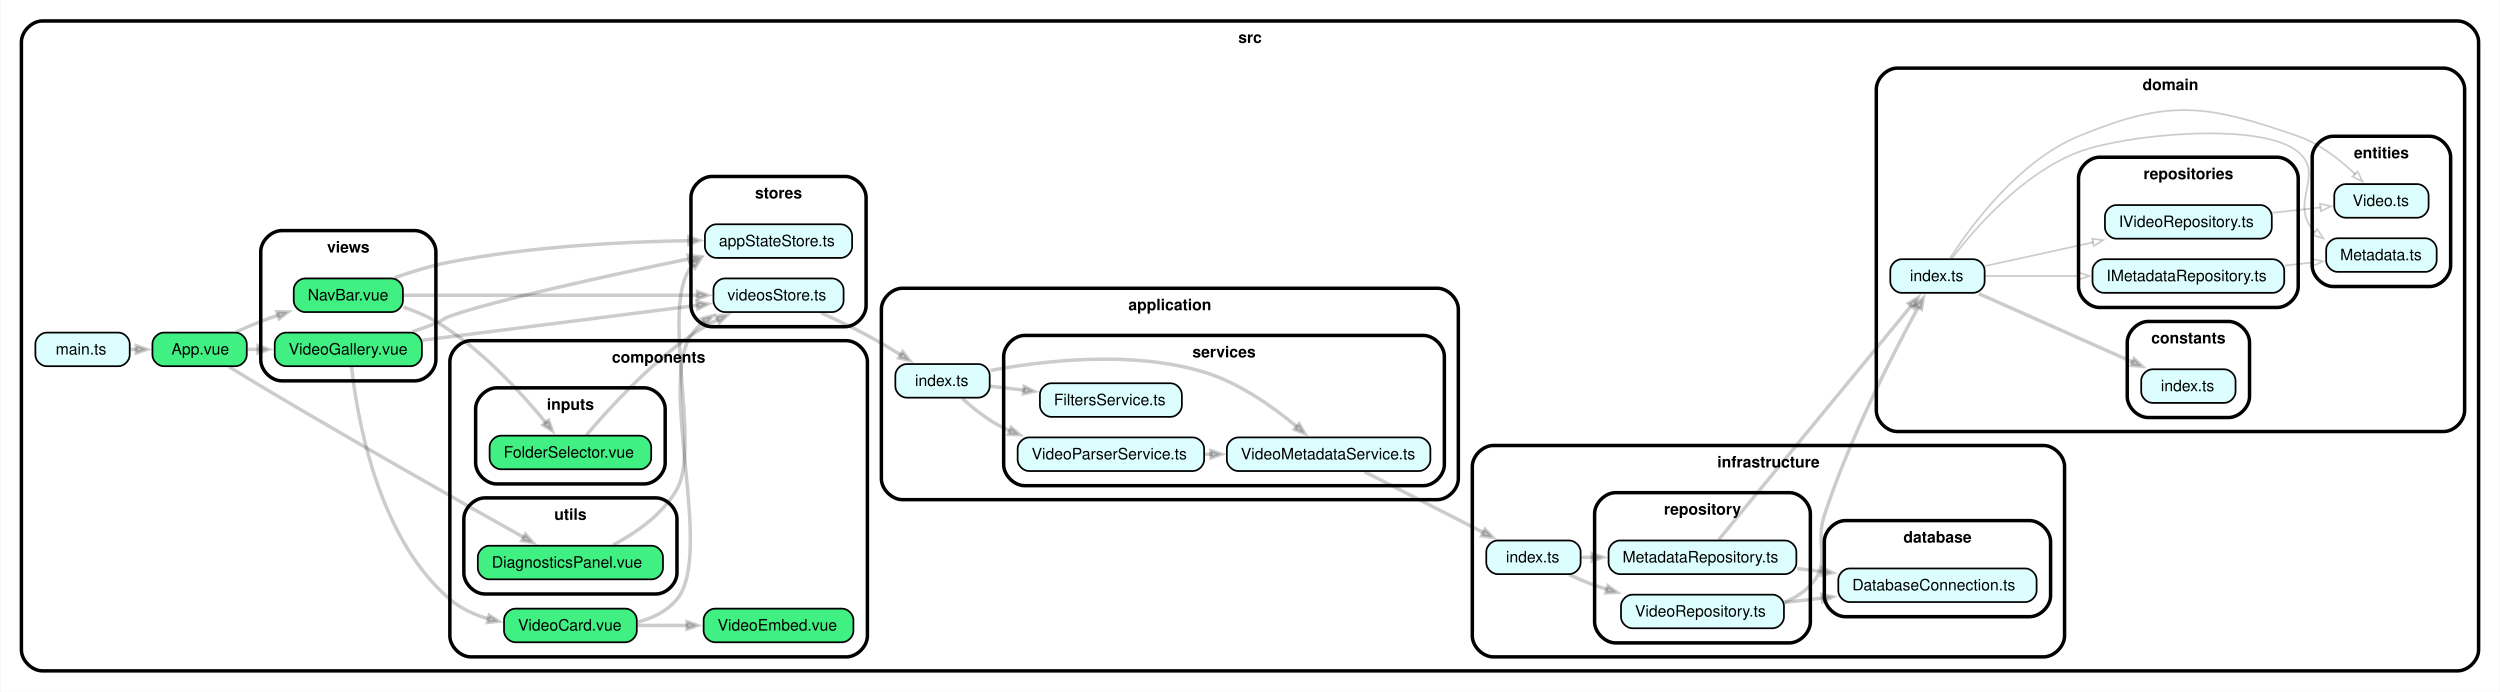
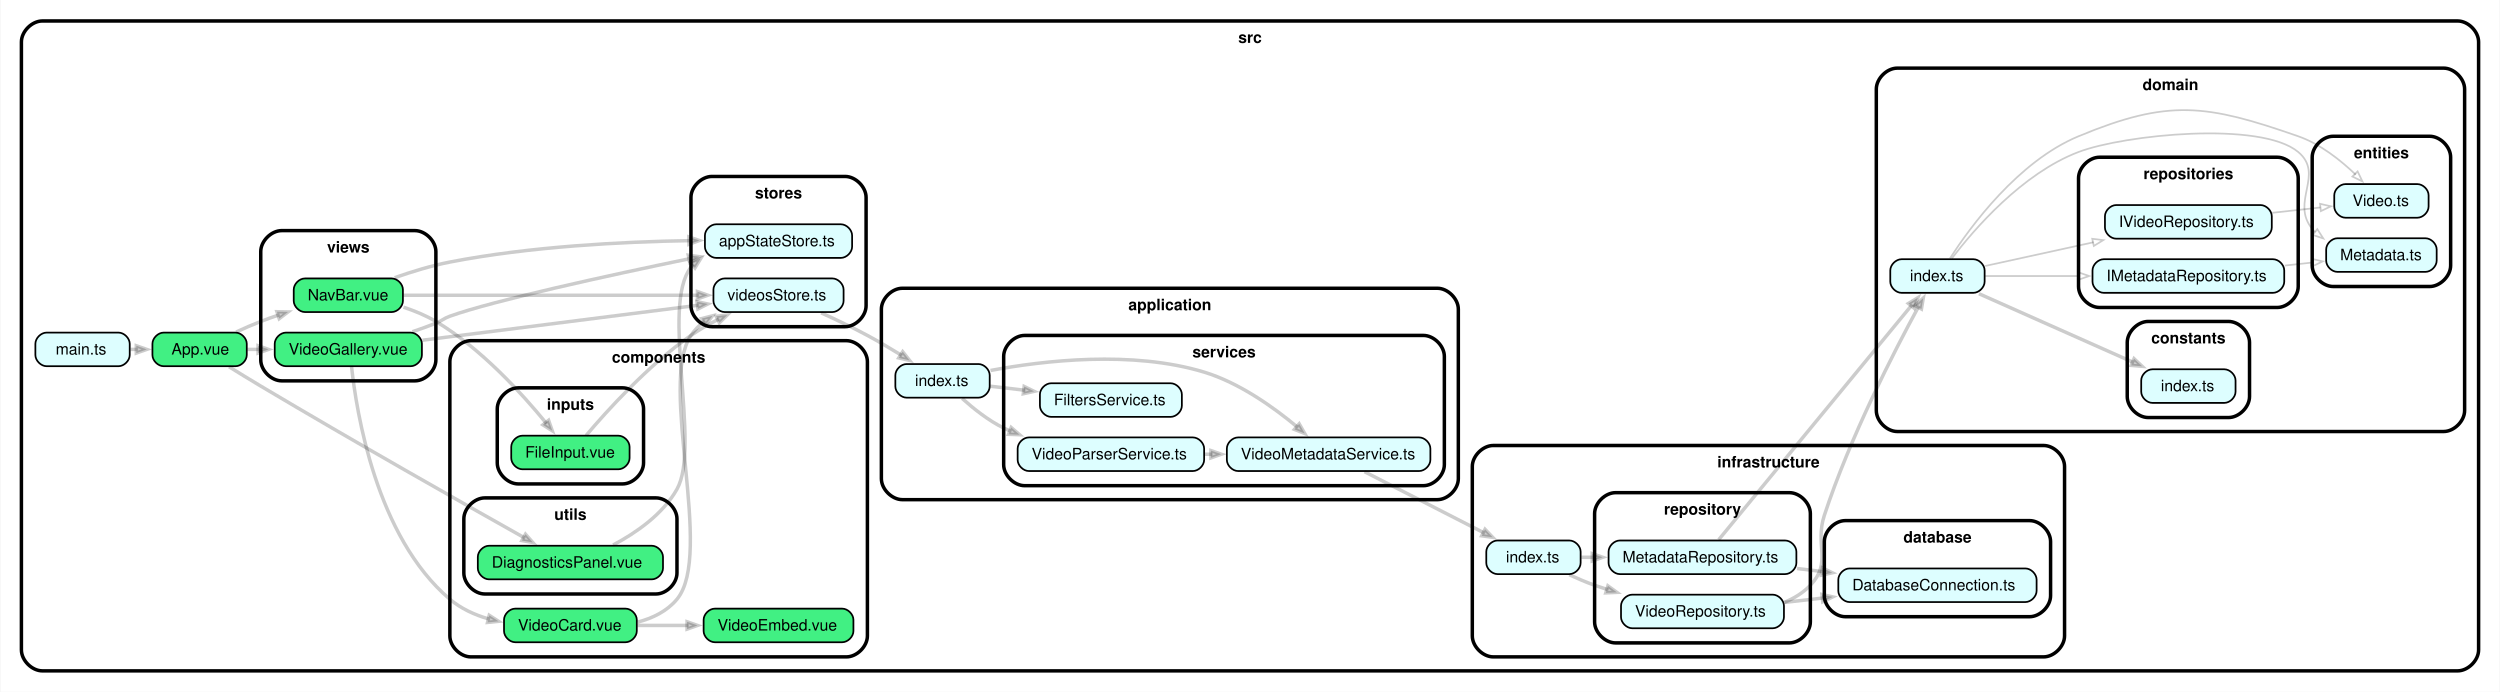
<svg xmlns="http://www.w3.org/2000/svg" xmlns:xlink="http://www.w3.org/1999/xlink" width="1431pt" height="396pt" viewBox="0.00 0.00 1430.50 396.00">
  <g id="graph0" class="graph" transform="scale(1 1) rotate(0) translate(4 392)">
    <polygon fill="white" stroke="none" points="-4,4 -4,-392 1426.5,-392 1426.5,4 -4,4" />
    <g id="clust1" class="cluster">
      <path fill="#ffffff" stroke="black" stroke-width="2" d="M20,-8C20,-8 1402.5,-8 1402.5,-8 1408.5,-8 1414.5,-14 1414.5,-20 1414.5,-20 1414.5,-368 1414.5,-368 1414.5,-374 1408.5,-380 1402.5,-380 1402.5,-380 20,-380 20,-380 14,-380 8,-374 8,-368 8,-368 8,-20 8,-20 8,-14 14,-8 20,-8" />
      <text text-anchor="middle" x="711.25" y="-367.45" font-family="Helvetica,sans-Serif" font-weight="bold" font-size="9.00">src</text>
    </g>
    <g id="clust2" class="cluster">
      <path fill="#ffffff" stroke="black" stroke-width="2" d="M512.25,-106C512.25,-106 818.5,-106 818.5,-106 824.5,-106 830.5,-112 830.5,-118 830.5,-118 830.5,-215 830.5,-215 830.5,-221 824.5,-227 818.5,-227 818.5,-227 512.25,-227 512.25,-227 506.25,-227 500.25,-221 500.25,-215 500.25,-215 500.25,-118 500.25,-118 500.25,-112 506.25,-106 512.25,-106" />
      <text text-anchor="middle" x="665.38" y="-214.45" font-family="Helvetica,sans-Serif" font-weight="bold" font-size="9.00">application</text>
    </g>
    <g id="clust3" class="cluster">
      <path fill="#ffffff" stroke="black" stroke-width="2" d="M582.25,-114C582.25,-114 810.5,-114 810.5,-114 816.5,-114 822.5,-120 822.5,-126 822.5,-126 822.5,-188 822.5,-188 822.5,-194 816.5,-200 810.5,-200 810.5,-200 582.25,-200 582.25,-200 576.25,-200 570.25,-194 570.25,-188 570.25,-188 570.25,-126 570.25,-126 570.25,-120 576.25,-114 582.25,-114" />
      <text text-anchor="middle" x="696.38" y="-187.45" font-family="Helvetica,sans-Serif" font-weight="bold" font-size="9.00">services</text>
    </g>
    <g id="clust4" class="cluster">
      <path fill="#ffffff" stroke="black" stroke-width="2" d="M265.25,-16C265.25,-16 480.25,-16 480.25,-16 486.25,-16 492.25,-22 492.25,-28 492.25,-28 492.25,-185 492.25,-185 492.25,-191 486.25,-197 480.25,-197 480.25,-197 265.25,-197 265.25,-197 259.25,-197 253.25,-191 253.25,-185 253.25,-185 253.25,-28 253.25,-28 253.25,-22 259.25,-16 265.25,-16" />
      <text text-anchor="middle" x="372.75" y="-184.45" font-family="Helvetica,sans-Serif" font-weight="bold" font-size="9.00">components</text>
    </g>
    <g id="clust5" class="cluster">
-       <path fill="#ffffff" stroke="black" stroke-width="2" d="M280,-115C280,-115 364.5,-115 364.5,-115 370.5,-115 376.5,-121 376.5,-127 376.5,-127 376.5,-158 376.5,-158 376.5,-164 370.5,-170 364.5,-170 364.5,-170 280,-170 280,-170 274,-170 268,-164 268,-158 268,-158 268,-127 268,-127 268,-121 274,-115 280,-115" />
+       <path fill="#ffffff" stroke="black" stroke-width="2" d="M292.38,-115C292.38,-115 352.12,-115 352.12,-115 358.12,-115 364.12,-121 364.12,-127 364.12,-127 364.12,-158 364.12,-158 364.12,-164 358.12,-170 352.12,-170 352.12,-170 292.38,-170 292.38,-170 286.38,-170 280.38,-164 280.38,-158 280.38,-158 280.38,-127 280.38,-127 280.38,-121 286.38,-115 292.38,-115" />
      <text text-anchor="middle" x="322.25" y="-157.45" font-family="Helvetica,sans-Serif" font-weight="bold" font-size="9.00">inputs</text>
    </g>
    <g id="clust6" class="cluster">
      <path fill="#ffffff" stroke="black" stroke-width="2" d="M273.25,-52C273.25,-52 371.25,-52 371.25,-52 377.25,-52 383.25,-58 383.25,-64 383.25,-64 383.25,-95 383.25,-95 383.25,-101 377.25,-107 371.25,-107 371.25,-107 273.25,-107 273.25,-107 267.25,-107 261.25,-101 261.25,-95 261.25,-95 261.25,-64 261.25,-64 261.25,-58 267.25,-52 273.25,-52" />
      <text text-anchor="middle" x="322.25" y="-94.45" font-family="Helvetica,sans-Serif" font-weight="bold" font-size="9.00">utils</text>
    </g>
    <g id="clust7" class="cluster">
      <path fill="#ffffff" stroke="black" stroke-width="2" d="M1081.75,-145C1081.75,-145 1394.5,-145 1394.5,-145 1400.5,-145 1406.5,-151 1406.5,-157 1406.5,-157 1406.5,-341 1406.5,-341 1406.5,-347 1400.5,-353 1394.5,-353 1394.5,-353 1081.75,-353 1081.75,-353 1075.75,-353 1069.75,-347 1069.75,-341 1069.75,-341 1069.75,-157 1069.75,-157 1069.75,-151 1075.75,-145 1081.75,-145" />
      <text text-anchor="middle" x="1238.12" y="-340.45" font-family="Helvetica,sans-Serif" font-weight="bold" font-size="9.00">domain</text>
    </g>
    <g id="clust9" class="cluster">
      <path fill="#ffffff" stroke="black" stroke-width="2" d="M1331.25,-228C1331.25,-228 1386.5,-228 1386.5,-228 1392.5,-228 1398.5,-234 1398.5,-240 1398.5,-240 1398.5,-302 1398.5,-302 1398.5,-308 1392.5,-314 1386.5,-314 1386.5,-314 1331.25,-314 1331.25,-314 1325.25,-314 1319.25,-308 1319.25,-302 1319.25,-302 1319.25,-240 1319.25,-240 1319.25,-234 1325.25,-228 1331.25,-228" />
      <text text-anchor="middle" x="1358.88" y="-301.45" font-family="Helvetica,sans-Serif" font-weight="bold" font-size="9.00">entities</text>
    </g>
    <g id="clust8" class="cluster">
      <path fill="#ffffff" stroke="black" stroke-width="2" d="M1225.38,-153C1225.38,-153 1271.38,-153 1271.38,-153 1277.38,-153 1283.38,-159 1283.38,-165 1283.38,-165 1283.38,-196 1283.38,-196 1283.38,-202 1277.38,-208 1271.38,-208 1271.38,-208 1225.38,-208 1225.38,-208 1219.38,-208 1213.38,-202 1213.38,-196 1213.38,-196 1213.38,-165 1213.38,-165 1213.38,-159 1219.38,-153 1225.38,-153" />
      <text text-anchor="middle" x="1248.38" y="-195.45" font-family="Helvetica,sans-Serif" font-weight="bold" font-size="9.00">constants</text>
    </g>
    <g id="clust10" class="cluster">
      <path fill="#ffffff" stroke="black" stroke-width="2" d="M1197.5,-216C1197.5,-216 1299.25,-216 1299.25,-216 1305.25,-216 1311.25,-222 1311.25,-228 1311.25,-228 1311.25,-290 1311.25,-290 1311.25,-296 1305.25,-302 1299.25,-302 1299.25,-302 1197.5,-302 1197.5,-302 1191.5,-302 1185.5,-296 1185.5,-290 1185.5,-290 1185.5,-228 1185.5,-228 1185.5,-222 1191.5,-216 1197.5,-216" />
      <text text-anchor="middle" x="1248.38" y="-289.45" font-family="Helvetica,sans-Serif" font-weight="bold" font-size="9.00">repositories</text>
    </g>
    <g id="clust11" class="cluster">
      <path fill="#ffffff" stroke="black" stroke-width="2" d="M850.5,-16C850.5,-16 1165.5,-16 1165.5,-16 1171.5,-16 1177.5,-22 1177.5,-28 1177.5,-28 1177.5,-125 1177.5,-125 1177.5,-131 1171.5,-137 1165.5,-137 1165.5,-137 850.5,-137 850.5,-137 844.5,-137 838.5,-131 838.5,-125 838.5,-125 838.5,-28 838.5,-28 838.5,-22 844.5,-16 850.5,-16" />
      <text text-anchor="middle" x="1008" y="-124.45" font-family="Helvetica,sans-Serif" font-weight="bold" font-size="9.00">infrastructure</text>
    </g>
    <g id="clust12" class="cluster">
      <path fill="#ffffff" stroke="black" stroke-width="2" d="M1052,-39C1052,-39 1157.5,-39 1157.5,-39 1163.5,-39 1169.5,-45 1169.5,-51 1169.5,-51 1169.5,-82 1169.5,-82 1169.5,-88 1163.5,-94 1157.5,-94 1157.5,-94 1052,-94 1052,-94 1046,-94 1040,-88 1040,-82 1040,-82 1040,-51 1040,-51 1040,-45 1046,-39 1052,-39" />
      <text text-anchor="middle" x="1104.75" y="-81.45" font-family="Helvetica,sans-Serif" font-weight="bold" font-size="9.00">database</text>
    </g>
    <g id="clust13" class="cluster">
      <path fill="#ffffff" stroke="black" stroke-width="2" d="M920.5,-24C920.5,-24 1020,-24 1020,-24 1026,-24 1032,-30 1032,-36 1032,-36 1032,-98 1032,-98 1032,-104 1026,-110 1020,-110 1020,-110 920.5,-110 920.5,-110 914.5,-110 908.5,-104 908.5,-98 908.5,-98 908.5,-36 908.5,-36 908.5,-30 914.5,-24 920.5,-24" />
      <text text-anchor="middle" x="970.25" y="-97.45" font-family="Helvetica,sans-Serif" font-weight="bold" font-size="9.00">repository</text>
    </g>
    <g id="clust14" class="cluster">
      <path fill="#ffffff" stroke="black" stroke-width="2" d="M403.25,-205C403.25,-205 479.5,-205 479.5,-205 485.5,-205 491.5,-211 491.5,-217 491.5,-217 491.5,-279 491.5,-279 491.5,-285 485.5,-291 479.5,-291 479.5,-291 403.25,-291 403.25,-291 397.25,-291 391.25,-285 391.25,-279 391.25,-279 391.25,-217 391.25,-217 391.25,-211 397.25,-205 403.25,-205" />
      <text text-anchor="middle" x="441.38" y="-278.45" font-family="Helvetica,sans-Serif" font-weight="bold" font-size="9.00">stores</text>
    </g>
    <g id="clust15" class="cluster">
      <path fill="#ffffff" stroke="black" stroke-width="2" d="M157,-174C157,-174 233.25,-174 233.25,-174 239.25,-174 245.25,-180 245.25,-186 245.25,-186 245.25,-248 245.25,-248 245.25,-254 239.25,-260 233.25,-260 233.25,-260 157,-260 157,-260 151,-260 145,-254 145,-248 145,-248 145,-186 145,-186 145,-180 151,-174 157,-174" />
      <text text-anchor="middle" x="195.12" y="-247.45" font-family="Helvetica,sans-Serif" font-weight="bold" font-size="9.00">views</text>
    </g>
    <g id="node1" class="node">
      <g id="a_node1">
        <a xlink:href="src/App.vue" xlink:title="App.vue">
          <path fill="#41f083" stroke="black" d="M130.58,-201.62C130.58,-201.62 89.42,-201.62 89.42,-201.62 86.21,-201.62 83,-198.42 83,-195.21 83,-195.21 83,-188.79 83,-188.79 83,-185.58 86.21,-182.38 89.42,-182.38 89.42,-182.38 130.58,-182.38 130.58,-182.38 133.79,-182.38 137,-185.58 137,-188.79 137,-188.79 137,-195.21 137,-195.21 137,-198.42 133.79,-201.62 130.58,-201.62" />
          <text text-anchor="start" x="93.88" y="-189.07" font-family="Helvetica,sans-Serif" font-size="9.00">App.vue</text>
        </a>
      </g>
    </g>
    <g id="node2" class="node">
      <g id="a_node2">
        <a xlink:href="src/components/utils/DiagnosticsPanel.vue" xlink:title="DiagnosticsPanel.vue">
          <path fill="#41f083" stroke="black" d="M368.83,-79.62C368.83,-79.62 275.67,-79.62 275.67,-79.62 272.46,-79.62 269.25,-76.42 269.25,-73.21 269.25,-73.21 269.25,-66.79 269.25,-66.79 269.25,-63.58 272.46,-60.38 275.67,-60.38 275.67,-60.38 368.83,-60.38 368.83,-60.38 372.04,-60.38 375.25,-63.58 375.25,-66.79 375.25,-66.79 375.25,-73.21 375.25,-73.21 375.25,-76.42 372.04,-79.62 368.83,-79.62" />
          <text text-anchor="start" x="277.25" y="-67.08" font-family="Helvetica,sans-Serif" font-size="9.00">DiagnosticsPanel.vue</text>
        </a>
      </g>
    </g>
    <g id="edge1" class="edge">
      <path fill="none" stroke="#000000" stroke-width="2" stroke-opacity="0.2" d="M126.85,-182.06C132.55,-178.53 139.04,-174.55 145,-171 198.17,-139.36 261.24,-103.65 295.67,-84.31" />
      <polygon fill="#000000" fill-opacity="0.2" stroke="#000000" stroke-width="2" stroke-opacity="0.2" points="296.53,-86.23 300.74,-81.47 294.48,-82.57 296.53,-86.23" />
    </g>
    <g id="node3" class="node">
      <g id="a_node3">
        <a xlink:href="src/views/NavBar.vue" xlink:title="NavBar.vue">
          <path fill="#41f083" stroke="black" d="M219.96,-232.62C219.96,-232.62 170.29,-232.62 170.29,-232.62 167.08,-232.62 163.88,-229.42 163.88,-226.21 163.88,-226.21 163.88,-219.79 163.88,-219.79 163.88,-216.58 167.08,-213.38 170.29,-213.38 170.29,-213.38 219.96,-213.38 219.96,-213.38 223.17,-213.38 226.38,-216.58 226.38,-219.79 226.38,-219.79 226.38,-226.21 226.38,-226.21 226.38,-229.42 223.17,-232.62 219.96,-232.62" />
          <text text-anchor="start" x="171.88" y="-220.07" font-family="Helvetica,sans-Serif" font-size="9.00">NavBar.vue</text>
        </a>
      </g>
    </g>
    <g id="edge2" class="edge">
      <path fill="none" stroke="#000000" stroke-width="2" stroke-opacity="0.2" d="M130.93,-201.96C135.5,-204.08 140.37,-206.22 145,-208 148.23,-209.25 151.61,-210.46 155.02,-211.62" />
      <polygon fill="#000000" fill-opacity="0.2" stroke="#000000" stroke-width="2" stroke-opacity="0.2" points="154.26,-213.58 160.62,-213.45 155.57,-209.59 154.26,-213.58" />
    </g>
    <g id="node4" class="node">
      <g id="a_node4">
        <a xlink:href="src/views/VideoGallery.vue" xlink:title="VideoGallery.vue">
          <path fill="#41f083" stroke="black" d="M230.83,-201.62C230.83,-201.62 159.42,-201.62 159.42,-201.62 156.21,-201.62 153,-198.42 153,-195.21 153,-195.21 153,-188.79 153,-188.79 153,-185.58 156.21,-182.38 159.42,-182.38 159.42,-182.38 230.83,-182.38 230.83,-182.38 234.04,-182.38 237.25,-185.58 237.25,-188.79 237.25,-188.79 237.25,-195.21 237.25,-195.21 237.25,-198.42 234.04,-201.62 230.83,-201.62" />
          <text text-anchor="start" x="161" y="-189.07" font-family="Helvetica,sans-Serif" font-size="9.00">VideoGallery.vue</text>
        </a>
      </g>
    </g>
    <g id="edge3" class="edge">
      <path fill="none" stroke="#000000" stroke-width="2" stroke-opacity="0.2" d="M137.3,-192C139.42,-192 141.61,-192 143.83,-192" />
      <polygon fill="#000000" fill-opacity="0.2" stroke="#000000" stroke-width="2" stroke-opacity="0.2" points="143.47,-194.1 149.47,-192 143.47,-189.9 143.47,-194.1" />
    </g>
    <g id="node14" class="node">
      <g id="a_node14">
        <a xlink:href="src/stores/appStateStore.ts" xlink:title="appStateStore.ts">
          <path fill="#ddfeff" stroke="black" d="M477.08,-263.62C477.08,-263.62 405.67,-263.62 405.67,-263.62 402.46,-263.62 399.25,-260.42 399.25,-257.21 399.25,-257.21 399.25,-250.79 399.25,-250.79 399.25,-247.58 402.46,-244.38 405.67,-244.38 405.67,-244.38 477.08,-244.38 477.08,-244.38 480.29,-244.38 483.5,-247.58 483.5,-250.79 483.5,-250.79 483.5,-257.21 483.5,-257.21 483.5,-260.42 480.29,-263.62 477.08,-263.62" />
          <text text-anchor="start" x="407.25" y="-251.07" font-family="Helvetica,sans-Serif" font-size="9.00">appStateStore.ts</text>
        </a>
      </g>
    </g>
    <g id="edge12" class="edge">
      <path fill="none" stroke="#000000" stroke-width="2" stroke-opacity="0.2" d="M346.67,-80.03C359.81,-86.98 375.16,-97.59 383.25,-112 397.09,-136.66 373.72,-216.81 391.25,-239 391.66,-239.52 392.1,-240.03 392.55,-240.52" />
      <polygon fill="#000000" fill-opacity="0.2" stroke="#000000" stroke-width="2" stroke-opacity="0.2" points="390.88,-241.87 396.85,-244.04 393.54,-238.62 390.88,-241.87" />
    </g>
    <g id="node12" class="node">
      <g id="a_node12">
        <a xlink:href="src/stores/videosStore.ts" xlink:title="videosStore.ts">
          <path fill="#ddfeff" stroke="black" d="M472.21,-232.62C472.21,-232.62 410.54,-232.62 410.54,-232.62 407.33,-232.62 404.12,-229.42 404.12,-226.21 404.12,-226.21 404.12,-219.79 404.12,-219.79 404.12,-216.58 407.33,-213.38 410.54,-213.38 410.54,-213.38 472.21,-213.38 472.21,-213.38 475.42,-213.38 478.62,-216.58 478.62,-219.79 478.62,-219.79 478.62,-226.21 478.62,-226.21 478.62,-229.42 475.42,-232.62 472.21,-232.62" />
          <text text-anchor="start" x="412.12" y="-220.07" font-family="Helvetica,sans-Serif" font-size="9.00">videosStore.ts</text>
        </a>
      </g>
    </g>
    <g id="edge30" class="edge">
      <path fill="none" stroke="#000000" stroke-width="2" stroke-opacity="0.2" d="M226.57,-223C268.94,-223 346.03,-223 395.14,-223" />
      <polygon fill="#000000" fill-opacity="0.2" stroke="#000000" stroke-width="2" stroke-opacity="0.2" points="394.95,-225.1 400.95,-223 394.95,-220.9 394.95,-225.1" />
    </g>
    <g id="node13" class="node">
      <g id="a_node13">
-         <a xlink:href="src/components/inputs/FolderSelector.vue" xlink:title="FolderSelector.vue">
-           <path fill="#41f083" stroke="black" d="M362.08,-142.62C362.08,-142.62 282.42,-142.62 282.42,-142.62 279.21,-142.62 276,-139.42 276,-136.21 276,-136.21 276,-129.79 276,-129.79 276,-126.58 279.21,-123.38 282.42,-123.38 282.42,-123.38 362.08,-123.38 362.08,-123.38 365.29,-123.38 368.5,-126.58 368.5,-129.79 368.5,-129.79 368.5,-136.21 368.5,-136.21 368.5,-139.42 365.29,-142.62 362.08,-142.62" />
-           <text text-anchor="start" x="284" y="-130.07" font-family="Helvetica,sans-Serif" font-size="9.00">FolderSelector.vue</text>
+         <a xlink:href="src/components/inputs/FileInput.vue" xlink:title="FileInput.vue">
+           <path fill="#41f083" stroke="black" d="M349.71,-142.62C349.71,-142.62 294.79,-142.62 294.79,-142.62 291.58,-142.62 288.38,-139.42 288.38,-136.21 288.38,-136.21 288.38,-129.79 288.38,-129.79 288.38,-126.58 291.58,-123.38 294.79,-123.38 294.79,-123.38 349.71,-123.38 349.71,-123.38 352.92,-123.38 356.12,-126.58 356.12,-129.79 356.12,-129.79 356.12,-136.21 356.12,-136.21 356.12,-139.42 352.92,-142.62 349.71,-142.62" />
+           <text text-anchor="start" x="296.38" y="-130.07" font-family="Helvetica,sans-Serif" font-size="9.00">FileInput.vue</text>
        </a>
      </g>
    </g>
    <g id="edge28" class="edge">
      <path fill="none" stroke="#000000" stroke-width="2" stroke-opacity="0.2" d="M226.71,-216.16C233.09,-214.06 239.58,-211.38 245.25,-208 271.03,-192.63 294.59,-166.71 308.44,-149.73" />
      <polygon fill="#000000" fill-opacity="0.2" stroke="#000000" stroke-width="2" stroke-opacity="0.2" points="309.77,-151.42 311.87,-145.42 306.49,-148.81 309.77,-151.42" />
    </g>
    <g id="edge29" class="edge">
      <path fill="none" stroke="#000000" stroke-width="2" stroke-opacity="0.2" d="M221.63,-233.04C231.37,-236.46 242.68,-239.94 253.25,-242 299.1,-250.94 352.34,-253.63 390.29,-254.26" />
      <polygon fill="#000000" fill-opacity="0.2" stroke="#000000" stroke-width="2" stroke-opacity="0.2" points="390.05,-256.36 396.08,-254.34 390.11,-252.16 390.05,-256.36" />
    </g>
    <g id="node10" class="node">
      <g id="a_node10">
        <a xlink:href="src/components/VideoCard.vue" xlink:title="VideoCard.vue">
          <path fill="#41f083" stroke="black" d="M353.83,-43.62C353.83,-43.62 290.67,-43.62 290.67,-43.62 287.46,-43.62 284.25,-40.42 284.25,-37.21 284.25,-37.21 284.25,-30.79 284.25,-30.79 284.25,-27.58 287.46,-24.38 290.67,-24.38 290.67,-24.38 353.83,-24.38 353.83,-24.38 357.04,-24.38 360.25,-27.58 360.25,-30.79 360.25,-30.79 360.25,-37.21 360.25,-37.21 360.25,-40.42 357.04,-43.62 353.83,-43.62" />
          <text text-anchor="start" x="292.25" y="-31.07" font-family="Helvetica,sans-Serif" font-size="9.00">VideoCard.vue</text>
        </a>
      </g>
    </g>
    <g id="edge31" class="edge">
      <path fill="none" stroke="#000000" stroke-width="2" stroke-opacity="0.2" d="M196.97,-182.23C199.75,-156.21 211.06,-84.82 253.25,-49 259.54,-43.66 267.32,-40.1 275.34,-37.75" />
      <polygon fill="#000000" fill-opacity="0.2" stroke="#000000" stroke-width="2" stroke-opacity="0.2" points="275.79,-39.8 281.13,-36.36 274.81,-35.72 275.79,-39.8" />
    </g>
    <g id="edge33" class="edge">
      <path fill="none" stroke="#000000" stroke-width="2" stroke-opacity="0.2" d="M237.56,-197.26C281.32,-202.81 350.12,-211.54 395.24,-217.27" />
      <polygon fill="#000000" fill-opacity="0.2" stroke="#000000" stroke-width="2" stroke-opacity="0.2" points="394.71,-219.32 400.93,-217.99 395.24,-215.15 394.71,-219.32" />
    </g>
    <g id="edge32" class="edge">
      <path fill="none" stroke="#000000" stroke-width="2" stroke-opacity="0.2" d="M231.79,-202.12C236.36,-203.64 240.94,-205.28 245.25,-207 248.94,-208.47 249.51,-209.66 253.25,-211 278.08,-219.92 343.75,-234.25 390.26,-243.89" />
      <polygon fill="#000000" fill-opacity="0.2" stroke="#000000" stroke-width="2" stroke-opacity="0.2" points="389.73,-245.92 396.04,-245.08 390.58,-241.81 389.73,-245.92" />
    </g>
    <g id="node5" class="node">
      <g id="a_node5">
        <a xlink:href="src/application/index.ts" xlink:title="index.ts">
          <path fill="#ddfeff" stroke="black" d="M555.83,-183.62C555.83,-183.62 514.67,-183.62 514.67,-183.62 511.46,-183.62 508.25,-180.42 508.25,-177.21 508.25,-177.21 508.25,-170.79 508.25,-170.79 508.25,-167.58 511.46,-164.38 514.67,-164.38 514.67,-164.38 555.83,-164.38 555.83,-164.38 559.04,-164.38 562.25,-167.58 562.25,-170.79 562.25,-170.79 562.25,-177.21 562.25,-177.21 562.25,-180.42 559.04,-183.62 555.83,-183.62" />
          <text text-anchor="start" x="519.5" y="-171.07" font-family="Helvetica,sans-Serif" font-size="9.00">index.ts</text>
        </a>
      </g>
    </g>
    <g id="node6" class="node">
      <g id="a_node6">
        <a xlink:href="src/application/services/FiltersService.ts" xlink:title="FiltersService.ts">
          <path fill="#ddfeff" stroke="black" d="M665.83,-172.62C665.83,-172.62 597.42,-172.62 597.42,-172.62 594.21,-172.62 591,-169.42 591,-166.21 591,-166.21 591,-159.79 591,-159.79 591,-156.58 594.21,-153.38 597.42,-153.38 597.42,-153.38 665.83,-153.38 665.83,-153.38 669.04,-153.38 672.25,-156.58 672.25,-159.79 672.25,-159.79 672.25,-166.21 672.25,-166.21 672.25,-169.42 669.04,-172.62 665.83,-172.62" />
          <text text-anchor="start" x="599" y="-160.07" font-family="Helvetica,sans-Serif" font-size="9.00">FiltersService.ts</text>
        </a>
      </g>
    </g>
    <g id="edge4" class="edge">
      <path fill="none" stroke="#000000" stroke-width="2" stroke-opacity="0.2" d="M562.54,-170.94C568.67,-170.22 575.4,-169.44 582.16,-168.65" />
      <polygon fill="#000000" fill-opacity="0.2" stroke="#000000" stroke-width="2" stroke-opacity="0.2" points="581.98,-170.78 587.7,-168 581.49,-166.61 581.98,-170.78" />
    </g>
    <g id="node7" class="node">
      <g id="a_node7">
        <a xlink:href="src/application/services/VideoMetadataService.ts" xlink:title="VideoMetadataService.ts">
          <path fill="#ddfeff" stroke="black" d="M808.08,-141.62C808.08,-141.62 704.42,-141.62 704.42,-141.62 701.21,-141.62 698,-138.42 698,-135.21 698,-135.21 698,-128.79 698,-128.79 698,-125.58 701.21,-122.38 704.42,-122.38 704.42,-122.38 808.08,-122.38 808.08,-122.38 811.29,-122.38 814.5,-125.58 814.5,-128.79 814.5,-128.79 814.5,-135.21 814.5,-135.21 814.5,-138.42 811.29,-141.62 808.08,-141.62" />
          <text text-anchor="start" x="706" y="-129.07" font-family="Helvetica,sans-Serif" font-size="9.00">VideoMetadataService.ts</text>
        </a>
      </g>
    </g>
    <g id="edge5" class="edge">
      <path fill="none" stroke="#000000" stroke-width="2" stroke-opacity="0.2" d="M562.71,-179.94C592.99,-185.59 643.71,-191.54 685,-179 705.14,-172.88 724.77,-158.87 738.13,-147.72" />
      <polygon fill="#000000" fill-opacity="0.2" stroke="#000000" stroke-width="2" stroke-opacity="0.2" points="739.42,-149.39 742.58,-143.87 736.67,-146.21 739.42,-149.39" />
    </g>
    <g id="node8" class="node">
      <g id="a_node8">
        <a xlink:href="src/application/services/VideoParserService.ts" xlink:title="VideoParserService.ts">
          <path fill="#ddfeff" stroke="black" d="M678.58,-141.62C678.58,-141.62 584.67,-141.62 584.67,-141.62 581.46,-141.62 578.25,-138.42 578.25,-135.21 578.25,-135.21 578.25,-128.79 578.25,-128.79 578.25,-125.58 581.46,-122.38 584.67,-122.38 584.67,-122.38 678.58,-122.38 678.58,-122.38 681.79,-122.38 685,-125.58 685,-128.79 685,-128.79 685,-135.21 685,-135.21 685,-138.42 681.79,-141.62 678.58,-141.62" />
          <text text-anchor="start" x="586.25" y="-129.07" font-family="Helvetica,sans-Serif" font-size="9.00">VideoParserService.ts</text>
        </a>
      </g>
    </g>
    <g id="edge6" class="edge">
      <path fill="none" stroke="#000000" stroke-width="2" stroke-opacity="0.2" d="M546.46,-163.96C552.83,-158.22 561.46,-151.33 570.25,-147 571.43,-146.42 572.64,-145.86 573.86,-145.32" />
      <polygon fill="#000000" fill-opacity="0.2" stroke="#000000" stroke-width="2" stroke-opacity="0.2" points="574.54,-147.31 579.36,-143.16 573,-143.4 574.54,-147.31" />
    </g>
    <g id="node9" class="node">
      <g id="a_node9">
        <a xlink:href="src/infrastructure/index.ts" xlink:title="index.ts">
          <path fill="#ddfeff" stroke="black" d="M894.08,-82.62C894.08,-82.62 852.92,-82.62 852.92,-82.62 849.71,-82.62 846.5,-79.42 846.5,-76.21 846.5,-76.21 846.5,-69.79 846.5,-69.79 846.5,-66.58 849.71,-63.38 852.92,-63.38 852.92,-63.38 894.08,-63.38 894.08,-63.38 897.29,-63.38 900.5,-66.58 900.5,-69.79 900.5,-69.79 900.5,-76.21 900.5,-76.21 900.5,-79.42 897.29,-82.62 894.08,-82.62" />
          <text text-anchor="start" x="857.75" y="-70.08" font-family="Helvetica,sans-Serif" font-size="9.00">index.ts</text>
        </a>
      </g>
    </g>
    <g id="edge7" class="edge">
      <path fill="none" stroke="#000000" stroke-width="2" stroke-opacity="0.2" d="M776.8,-121.99C795.51,-112.41 823.91,-97.87 844.92,-87.12" />
      <polygon fill="#000000" fill-opacity="0.2" stroke="#000000" stroke-width="2" stroke-opacity="0.2" points="845.78,-89.04 850.16,-84.44 843.86,-85.3 845.78,-89.04" />
    </g>
    <g id="edge8" class="edge">
      <path fill="none" stroke="#000000" stroke-width="2" stroke-opacity="0.2" d="M685.34,-132C686.64,-132 687.94,-132 689.25,-132" />
      <polygon fill="#000000" fill-opacity="0.2" stroke="#000000" stroke-width="2" stroke-opacity="0.2" points="688.86,-134.1 694.86,-132 688.86,-129.9 688.86,-134.1" />
    </g>
    <g id="node22" class="node">
      <g id="a_node22">
        <a xlink:href="src/infrastructure/repository/MetadataRepository.ts" xlink:title="MetadataRepository.ts">
          <path fill="#ddfeff" stroke="black" d="M1017.58,-82.62C1017.58,-82.62 922.92,-82.62 922.92,-82.62 919.71,-82.62 916.5,-79.42 916.5,-76.21 916.5,-76.21 916.5,-69.79 916.5,-69.79 916.5,-66.58 919.71,-63.38 922.92,-63.38 922.92,-63.38 1017.58,-63.38 1017.58,-63.38 1020.79,-63.38 1024,-66.58 1024,-69.79 1024,-69.79 1024,-76.21 1024,-76.21 1024,-79.42 1020.79,-82.62 1017.58,-82.62" />
          <text text-anchor="start" x="924.5" y="-70.08" font-family="Helvetica,sans-Serif" font-size="9.00">MetadataRepository.ts</text>
        </a>
      </g>
    </g>
    <g id="edge20" class="edge">
      <path fill="none" stroke="#000000" stroke-width="2" stroke-opacity="0.2" d="M900.89,-73C903,-73 905.18,-73 907.4,-73" />
      <polygon fill="#000000" fill-opacity="0.2" stroke="#000000" stroke-width="2" stroke-opacity="0.2" points="907.14,-75.1 913.14,-73 907.14,-70.9 907.14,-75.1" />
    </g>
    <g id="node23" class="node">
      <g id="a_node23">
        <a xlink:href="src/infrastructure/repository/VideoRepository.ts" xlink:title="VideoRepository.ts">
          <path fill="#ddfeff" stroke="black" d="M1010.46,-51.62C1010.46,-51.62 930.04,-51.62 930.04,-51.62 926.83,-51.62 923.62,-48.42 923.62,-45.21 923.62,-45.21 923.62,-38.79 923.62,-38.79 923.62,-35.58 926.83,-32.38 930.04,-32.38 930.04,-32.38 1010.46,-32.38 1010.46,-32.38 1013.67,-32.38 1016.88,-35.58 1016.88,-38.79 1016.88,-38.79 1016.88,-45.21 1016.88,-45.21 1016.88,-48.42 1013.67,-51.62 1010.46,-51.62" />
          <text text-anchor="start" x="931.62" y="-39.08" font-family="Helvetica,sans-Serif" font-size="9.00">VideoRepository.ts</text>
        </a>
      </g>
    </g>
    <g id="edge21" class="edge">
      <path fill="none" stroke="#000000" stroke-width="2" stroke-opacity="0.2" d="M894,-63.02C898.67,-60.85 903.7,-58.7 908.5,-57 910.85,-56.17 913.27,-55.36 915.73,-54.59" />
      <polygon fill="#000000" fill-opacity="0.2" stroke="#000000" stroke-width="2" stroke-opacity="0.2" points="916.11,-56.66 921.26,-52.93 914.91,-52.64 916.11,-56.66" />
    </g>
    <g id="node11" class="node">
      <g id="a_node11">
        <a xlink:href="src/components/VideoEmbed.vue" xlink:title="VideoEmbed.vue">
          <path fill="#41f083" stroke="black" d="M477.83,-43.62C477.83,-43.62 404.92,-43.62 404.92,-43.62 401.71,-43.62 398.5,-40.42 398.5,-37.21 398.5,-37.21 398.5,-30.79 398.5,-30.79 398.5,-27.58 401.71,-24.38 404.92,-24.38 404.92,-24.38 477.83,-24.38 477.83,-24.38 481.04,-24.38 484.25,-27.58 484.25,-30.79 484.25,-30.79 484.25,-37.21 484.25,-37.21 484.25,-40.42 481.04,-43.62 477.83,-43.62" />
          <text text-anchor="start" x="406.5" y="-31.07" font-family="Helvetica,sans-Serif" font-size="9.00">VideoEmbed.vue</text>
        </a>
      </g>
    </g>
    <g id="edge9" class="edge">
      <path fill="none" stroke="#000000" stroke-width="2" stroke-opacity="0.2" d="M360.63,-34C369.75,-34 379.67,-34 389.31,-34" />
      <polygon fill="#000000" fill-opacity="0.2" stroke="#000000" stroke-width="2" stroke-opacity="0.2" points="389.03,-36.1 395.03,-34 389.03,-31.9 389.03,-36.1" />
    </g>
    <g id="edge10" class="edge">
      <path fill="none" stroke="#000000" stroke-width="2" stroke-opacity="0.2" d="M360.65,-35.87C369.28,-38.13 377.58,-42.12 383.25,-49 404.62,-74.93 372.47,-172.13 391.25,-200 393.32,-203.08 395.92,-205.75 398.83,-208.07" />
      <polygon fill="#000000" fill-opacity="0.2" stroke="#000000" stroke-width="2" stroke-opacity="0.2" points="397.41,-209.65 403.57,-211.21 399.72,-206.14 397.41,-209.65" />
    </g>
    <g id="edge27" class="edge">
      <path fill="none" stroke="#000000" stroke-width="2" stroke-opacity="0.2" d="M465.76,-212.93C474.21,-209.1 483.77,-204.56 492.25,-200 498.62,-196.57 505.36,-192.58 511.52,-188.77" />
      <polygon fill="#000000" fill-opacity="0.2" stroke="#000000" stroke-width="2" stroke-opacity="0.2" points="512.44,-190.68 516.4,-185.7 510.2,-187.12 512.44,-190.68" />
    </g>
    <g id="edge11" class="edge">
      <path fill="none" stroke="#000000" stroke-width="2" stroke-opacity="0.2" d="M331.2,-142.7C343.09,-156.76 366.76,-182.96 391.25,-200 396.08,-203.36 401.48,-206.45 406.88,-209.2" />
      <polygon fill="#000000" fill-opacity="0.2" stroke="#000000" stroke-width="2" stroke-opacity="0.2" points="405.69,-210.96 412.01,-211.67 407.51,-207.18 405.69,-210.96" />
    </g>
    <g id="node15" class="node">
      <g id="a_node15">
        <a xlink:href="src/domain/constants/index.ts" xlink:title="index.ts">
          <path fill="#ddfeff" stroke="black" d="M1268.96,-180.62C1268.96,-180.62 1227.79,-180.62 1227.79,-180.62 1224.58,-180.62 1221.38,-177.42 1221.38,-174.21 1221.38,-174.21 1221.38,-167.79 1221.38,-167.79 1221.38,-164.58 1224.58,-161.38 1227.79,-161.38 1227.79,-161.38 1268.96,-161.38 1268.96,-161.38 1272.17,-161.38 1275.38,-164.58 1275.38,-167.79 1275.38,-167.79 1275.38,-174.21 1275.38,-174.21 1275.38,-177.42 1272.17,-180.62 1268.96,-180.62" />
          <text text-anchor="start" x="1232.62" y="-168.07" font-family="Helvetica,sans-Serif" font-size="9.00">index.ts</text>
        </a>
      </g>
    </g>
    <g id="node16" class="node">
      <g id="a_node16">
        <a xlink:href="src/domain/entities/Metadata.ts" xlink:title="Metadata.ts">
          <path fill="#ddfeff" stroke="black" d="M1384.08,-255.62C1384.08,-255.62 1333.67,-255.62 1333.67,-255.62 1330.46,-255.62 1327.25,-252.42 1327.25,-249.21 1327.25,-249.21 1327.25,-242.79 1327.25,-242.79 1327.25,-239.58 1330.46,-236.38 1333.67,-236.38 1333.67,-236.38 1384.08,-236.38 1384.08,-236.38 1387.29,-236.38 1390.5,-239.58 1390.5,-242.79 1390.5,-242.79 1390.5,-249.21 1390.5,-249.21 1390.5,-252.42 1387.29,-255.62 1384.08,-255.62" />
          <text text-anchor="start" x="1335.25" y="-243.07" font-family="Helvetica,sans-Serif" font-size="9.00">Metadata.ts</text>
        </a>
      </g>
    </g>
    <g id="node17" class="node">
      <g id="a_node17">
        <a xlink:href="src/domain/entities/Video.ts" xlink:title="Video.ts">
          <path fill="#ddfeff" stroke="black" d="M1379.46,-286.62C1379.46,-286.62 1338.29,-286.62 1338.29,-286.62 1335.08,-286.62 1331.88,-283.42 1331.88,-280.21 1331.88,-280.21 1331.88,-273.79 1331.88,-273.79 1331.88,-270.58 1335.08,-267.38 1338.29,-267.38 1338.29,-267.38 1379.46,-267.38 1379.46,-267.38 1382.67,-267.38 1385.88,-270.58 1385.88,-273.79 1385.88,-273.79 1385.88,-280.21 1385.88,-280.21 1385.88,-283.42 1382.67,-286.62 1379.46,-286.62" />
          <text text-anchor="start" x="1342.38" y="-274.07" font-family="Helvetica,sans-Serif" font-size="9.00">Video.ts</text>
        </a>
      </g>
    </g>
    <g id="node18" class="node">
      <g id="a_node18">
        <a xlink:href="src/domain/index.ts" xlink:title="index.ts">
          <path fill="#ddfeff" stroke="black" d="M1125.33,-243.62C1125.33,-243.62 1084.17,-243.62 1084.17,-243.62 1080.96,-243.62 1077.75,-240.42 1077.75,-237.21 1077.75,-237.21 1077.75,-230.79 1077.75,-230.79 1077.75,-227.58 1080.96,-224.38 1084.17,-224.38 1084.17,-224.38 1125.33,-224.38 1125.33,-224.38 1128.54,-224.38 1131.75,-227.58 1131.75,-230.79 1131.75,-230.79 1131.75,-237.21 1131.75,-237.21 1131.75,-240.42 1128.54,-243.62 1125.33,-243.62" />
          <text text-anchor="start" x="1089" y="-231.07" font-family="Helvetica,sans-Serif" font-size="9.00">index.ts</text>
        </a>
      </g>
    </g>
    <g id="edge13" class="edge">
      <path fill="none" stroke="#000000" stroke-width="2" stroke-opacity="0.2" d="M1128.5,-223.88C1152.35,-213.27 1189.97,-196.54 1216.49,-184.74" />
      <polygon fill="#000000" fill-opacity="0.2" stroke="#000000" stroke-width="2" stroke-opacity="0.2" points="1217.28,-186.68 1221.91,-182.33 1215.58,-182.85 1217.28,-186.68" />
    </g>
    <g id="edge14" class="edge">
      <path fill="none" stroke="#000000" stroke-opacity="0.2" d="M1112.95,-244.01C1125.48,-260.47 1153.1,-292.67 1185.5,-305 1211.62,-314.94 1289.8,-322.91 1311.25,-305 1326.51,-292.26 1306.6,-276.33 1319.25,-261 1319.78,-260.36 1320.33,-259.75 1320.92,-259.17" />
      <polygon fill="none" stroke="#000000" stroke-opacity="0.2" points="1322.17,-260.85 1325.6,-255.5 1319.58,-257.54 1322.17,-260.85" />
    </g>
    <g id="edge15" class="edge">
      <path fill="none" stroke="#000000" stroke-opacity="0.2" d="M1111.87,-244.08C1123.54,-262.17 1150.91,-299.64 1185.5,-314 1237.12,-335.43 1258.48,-332.4 1311.25,-314 1323.86,-309.61 1335.61,-300.22 1344.17,-292.01" />
      <polygon fill="none" stroke="#000000" stroke-opacity="0.2" points="1345.24,-293.9 1347.99,-288.17 1342.27,-290.94 1345.24,-293.9" />
    </g>
    <g id="node19" class="node">
      <g id="a_node19">
        <a xlink:href="src/domain/repositories/IMetadataRepository.ts" xlink:title="IMetadataRepository.ts">
          <path fill="#ddfeff" stroke="black" d="M1296.83,-243.62C1296.83,-243.62 1199.92,-243.62 1199.92,-243.62 1196.71,-243.62 1193.5,-240.42 1193.5,-237.21 1193.5,-237.21 1193.5,-230.79 1193.5,-230.79 1193.5,-227.58 1196.71,-224.38 1199.92,-224.38 1199.92,-224.38 1296.83,-224.38 1296.83,-224.38 1300.04,-224.38 1303.25,-227.58 1303.25,-230.79 1303.25,-230.79 1303.25,-237.21 1303.25,-237.21 1303.25,-240.42 1300.04,-243.62 1296.83,-243.62" />
          <text text-anchor="start" x="1201.5" y="-231.07" font-family="Helvetica,sans-Serif" font-size="9.00">IMetadataRepository.ts</text>
        </a>
      </g>
    </g>
    <g id="edge16" class="edge">
      <path fill="none" stroke="#000000" stroke-opacity="0.2" d="M1132.06,-234C1147.17,-234 1166.83,-234 1185.62,-234" />
      <polygon fill="none" stroke="#000000" stroke-opacity="0.2" points="1185.54,-236.1 1191.54,-234 1185.54,-231.9 1185.54,-236.1" />
    </g>
    <g id="node20" class="node">
      <g id="a_node20">
        <a xlink:href="src/domain/repositories/IVideoRepository.ts" xlink:title="IVideoRepository.ts">
          <path fill="#ddfeff" stroke="black" d="M1289.71,-274.62C1289.71,-274.62 1207.04,-274.62 1207.04,-274.62 1203.83,-274.62 1200.62,-271.42 1200.62,-268.21 1200.62,-268.21 1200.62,-261.79 1200.62,-261.79 1200.62,-258.58 1203.83,-255.38 1207.04,-255.38 1207.04,-255.38 1289.71,-255.38 1289.71,-255.38 1292.92,-255.38 1296.12,-258.58 1296.12,-261.79 1296.12,-261.79 1296.12,-268.21 1296.12,-268.21 1296.12,-271.42 1292.92,-274.62 1289.71,-274.62" />
          <text text-anchor="start" x="1208.62" y="-262.07" font-family="Helvetica,sans-Serif" font-size="9.00">IVideoRepository.ts</text>
        </a>
      </g>
    </g>
    <g id="edge17" class="edge">
      <path fill="none" stroke="#000000" stroke-opacity="0.2" d="M1132.06,-239.76C1149.45,-243.57 1172.87,-248.69 1194.05,-253.33" />
      <polygon fill="none" stroke="#000000" stroke-opacity="0.2" points="1193.35,-255.32 1199.66,-254.56 1194.25,-251.22 1193.35,-255.32" />
    </g>
    <g id="edge18" class="edge">
      <path fill="none" stroke="#000000" stroke-opacity="0.2" d="M1303.62,-240C1308.96,-240.59 1314.3,-241.18 1319.44,-241.75" />
      <polygon fill="none" stroke="#000000" stroke-opacity="0.2" points="1319.08,-243.82 1325.28,-242.39 1319.55,-239.65 1319.08,-243.82" />
    </g>
    <g id="edge19" class="edge">
      <path fill="none" stroke="#000000" stroke-opacity="0.2" d="M1296.33,-270.19C1305.64,-271.22 1315.23,-272.28 1323.99,-273.25" />
      <polygon fill="none" stroke="#000000" stroke-opacity="0.2" points="1323.75,-275.34 1329.95,-273.91 1324.22,-271.16 1323.75,-275.34" />
    </g>
    <g id="node21" class="node">
      <g id="a_node21">
        <a xlink:href="src/infrastructure/database/DatabaseConnection.ts" xlink:title="DatabaseConnection.ts">
          <path fill="#ddfeff" stroke="black" d="M1155.08,-66.62C1155.08,-66.62 1054.42,-66.62 1054.42,-66.62 1051.21,-66.62 1048,-63.42 1048,-60.21 1048,-60.21 1048,-53.79 1048,-53.79 1048,-50.58 1051.21,-47.38 1054.42,-47.38 1054.42,-47.38 1155.08,-47.38 1155.08,-47.38 1158.29,-47.38 1161.5,-50.58 1161.5,-53.79 1161.5,-53.79 1161.5,-60.21 1161.5,-60.21 1161.5,-63.42 1158.29,-66.62 1155.08,-66.62" />
          <text text-anchor="start" x="1056" y="-54.08" font-family="Helvetica,sans-Serif" font-size="9.00">DatabaseConnection.ts</text>
        </a>
      </g>
    </g>
    <g id="edge23" class="edge">
      <path fill="none" stroke="#000000" stroke-width="2" stroke-opacity="0.2" d="M979.54,-83.07C1001.66,-109.95 1062.28,-183.61 1089.82,-217.07" />
      <polygon fill="#000000" fill-opacity="0.2" stroke="#000000" stroke-width="2" stroke-opacity="0.2" points="1088.11,-218.3 1093.54,-221.6 1091.35,-215.63 1088.11,-218.3" />
    </g>
    <g id="edge22" class="edge">
      <path fill="none" stroke="#000000" stroke-width="2" stroke-opacity="0.2" d="M1024.38,-66.58C1029.15,-66.01 1034.01,-65.42 1038.87,-64.83" />
      <polygon fill="#000000" fill-opacity="0.2" stroke="#000000" stroke-width="2" stroke-opacity="0.2" points="1038.86,-66.95 1044.57,-64.15 1038.36,-62.78 1038.86,-66.95" />
    </g>
    <g id="edge25" class="edge">
      <path fill="none" stroke="#000000" stroke-width="2" stroke-opacity="0.2" d="M1017.16,-47.23C1022.71,-49.53 1027.87,-52.68 1032,-57 1044.53,-70.1 1034.36,-79.77 1040,-97 1054.6,-141.57 1079.9,-190.71 1093.83,-216.29" />
      <polygon fill="#000000" fill-opacity="0.2" stroke="#000000" stroke-width="2" stroke-opacity="0.2" points="1091.9,-217.13 1096.63,-221.38 1095.58,-215.11 1091.9,-217.13" />
    </g>
    <g id="edge24" class="edge">
      <path fill="none" stroke="#000000" stroke-width="2" stroke-opacity="0.2" d="M1017.22,-47.2C1024.31,-48.01 1031.75,-48.85 1039.15,-49.69" />
      <polygon fill="#000000" fill-opacity="0.2" stroke="#000000" stroke-width="2" stroke-opacity="0.2" points="1038.61,-51.74 1044.81,-50.33 1039.08,-47.57 1038.61,-51.74" />
    </g>
    <g id="node24" class="node">
      <g id="a_node24">
        <a xlink:href="src/main.ts" xlink:title="main.ts">
          <path fill="#ddfeff" stroke="black" d="M63.58,-201.62C63.58,-201.62 22.42,-201.62 22.42,-201.62 19.21,-201.62 16,-198.42 16,-195.21 16,-195.21 16,-188.79 16,-188.79 16,-185.58 19.21,-182.38 22.42,-182.38 22.42,-182.38 63.58,-182.38 63.58,-182.38 66.79,-182.38 70,-185.58 70,-188.79 70,-188.79 70,-195.21 70,-195.21 70,-198.42 66.79,-201.62 63.58,-201.62" />
          <text text-anchor="start" x="27.62" y="-189.07" font-family="Helvetica,sans-Serif" font-size="9.00">main.ts</text>
        </a>
      </g>
    </g>
    <g id="edge26" class="edge">
      <path fill="none" stroke="#000000" stroke-width="2" stroke-opacity="0.2" d="M70.44,-192C71.58,-192 72.74,-192 73.9,-192" />
      <polygon fill="#000000" fill-opacity="0.2" stroke="#000000" stroke-width="2" stroke-opacity="0.2" points="73.77,-194.1 79.77,-192 73.77,-189.9 73.77,-194.1" />
    </g>
  </g>
</svg>
